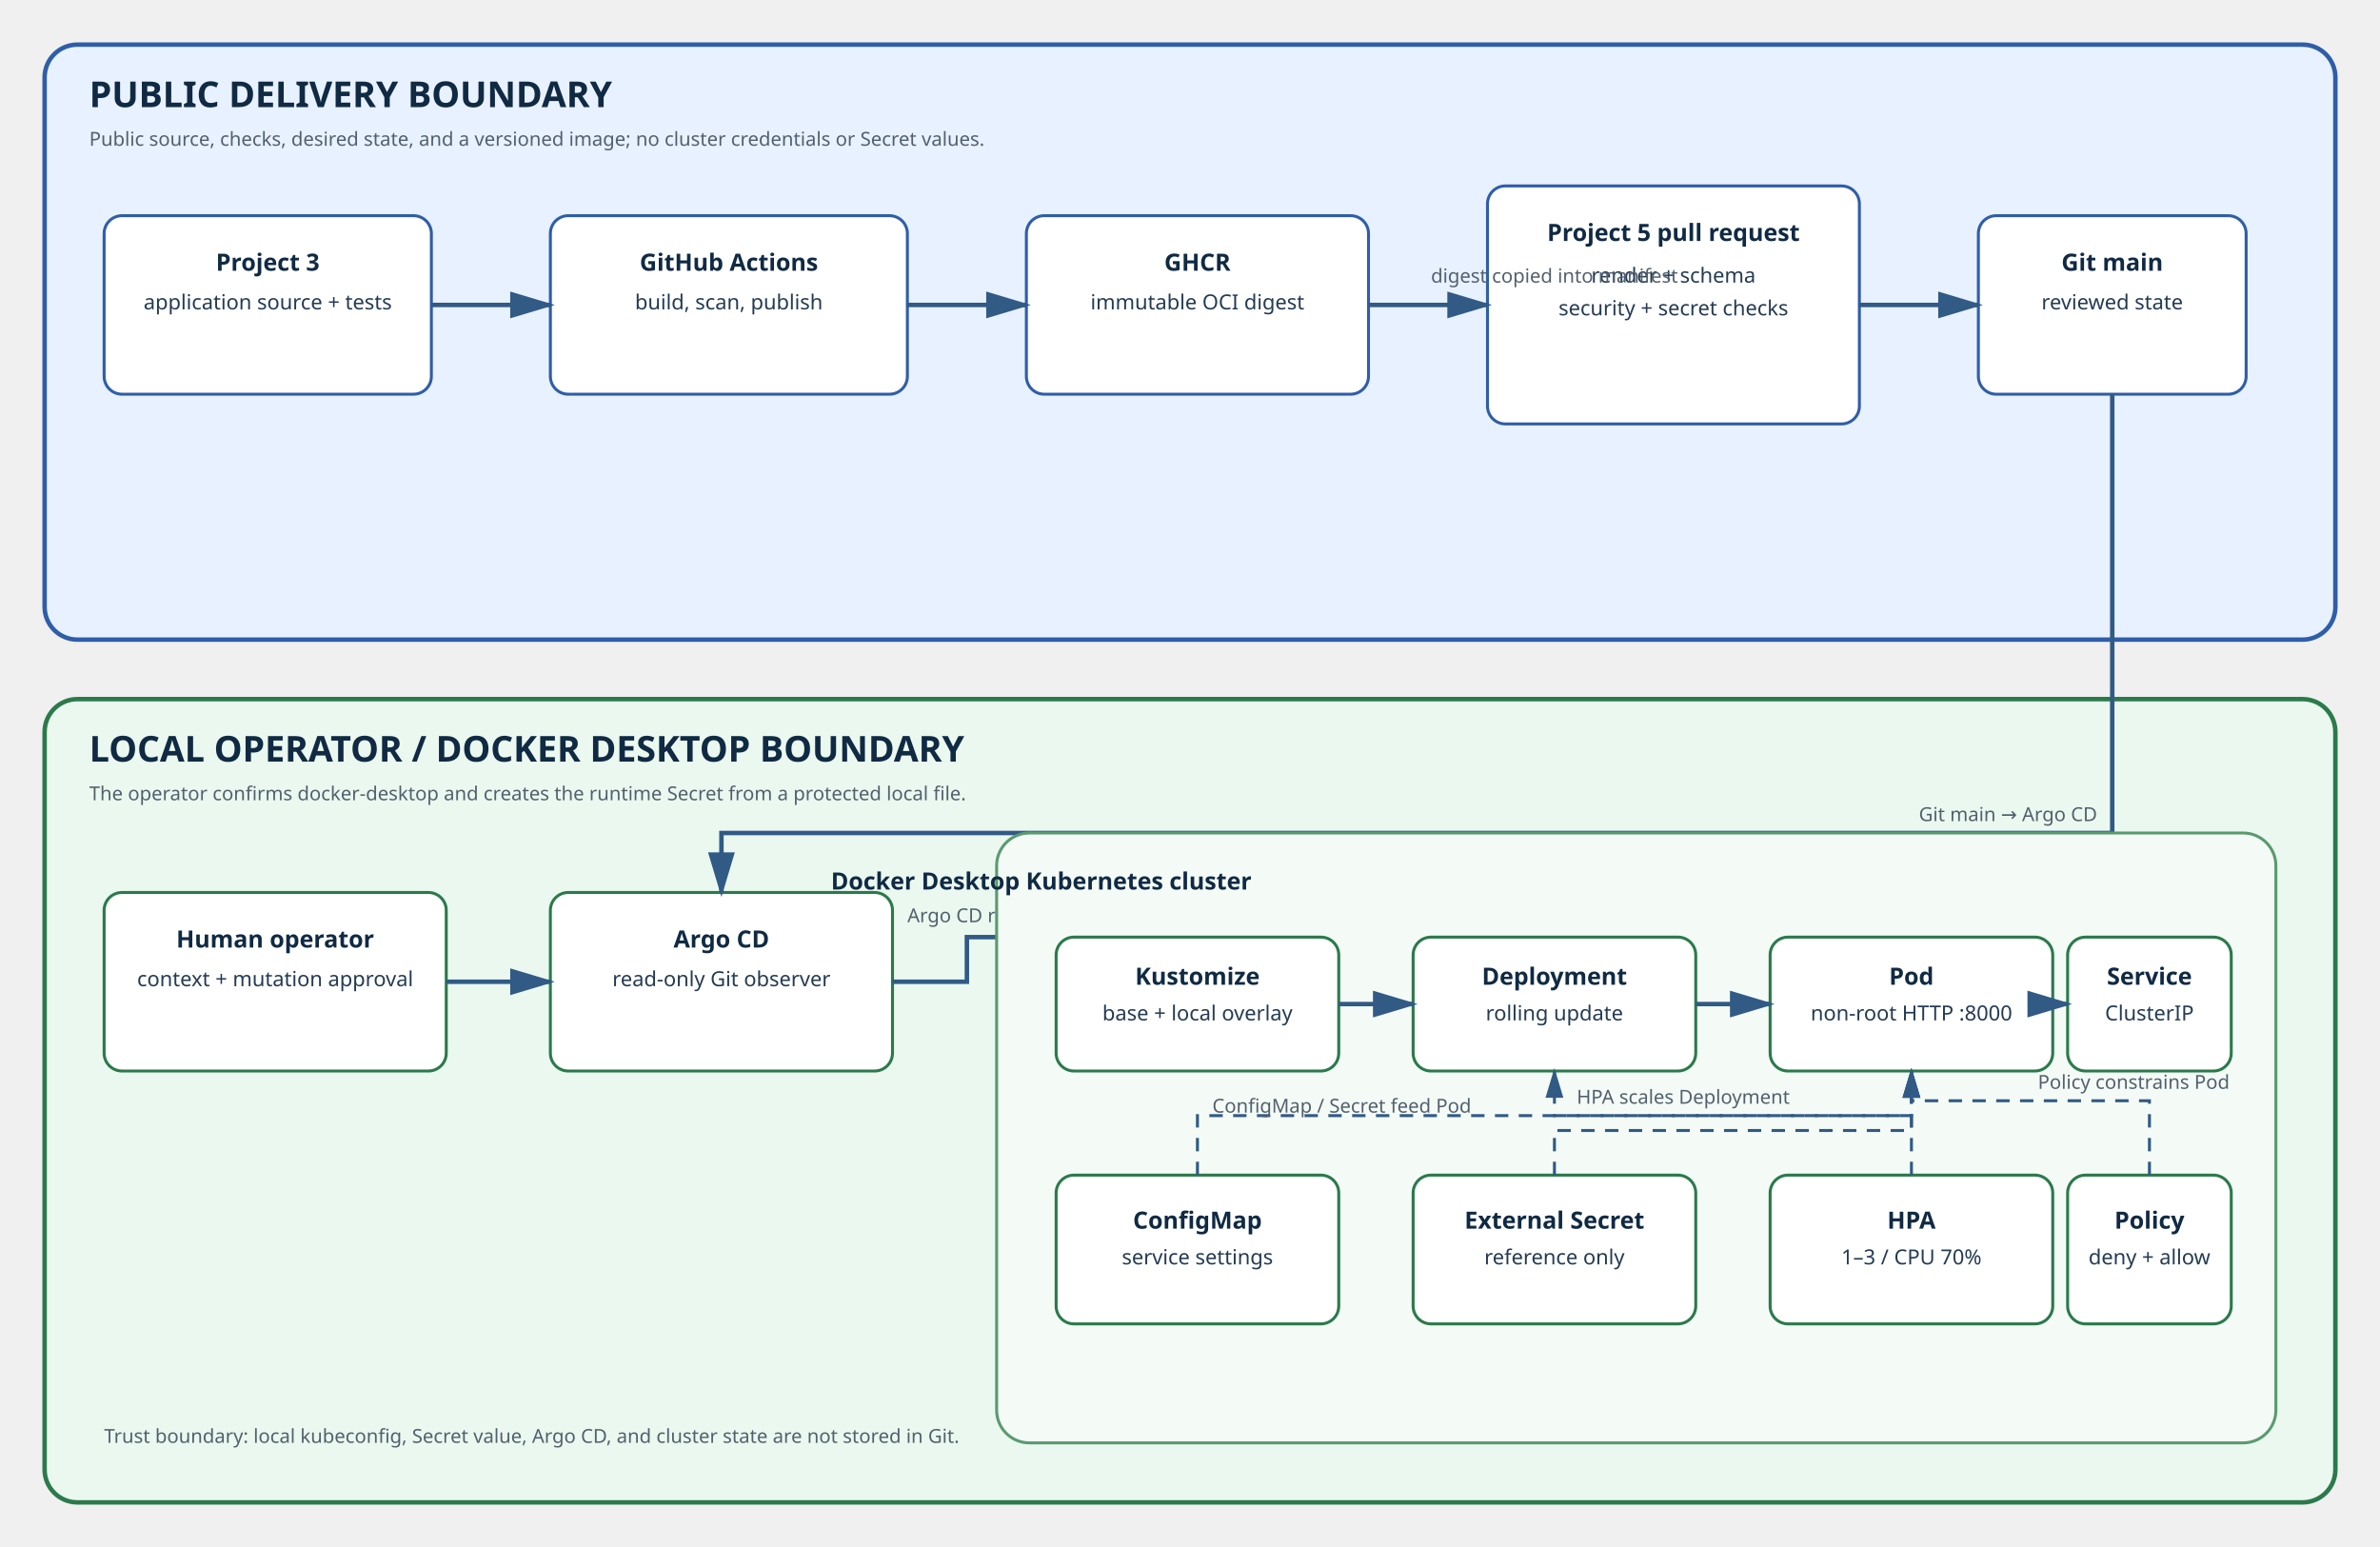
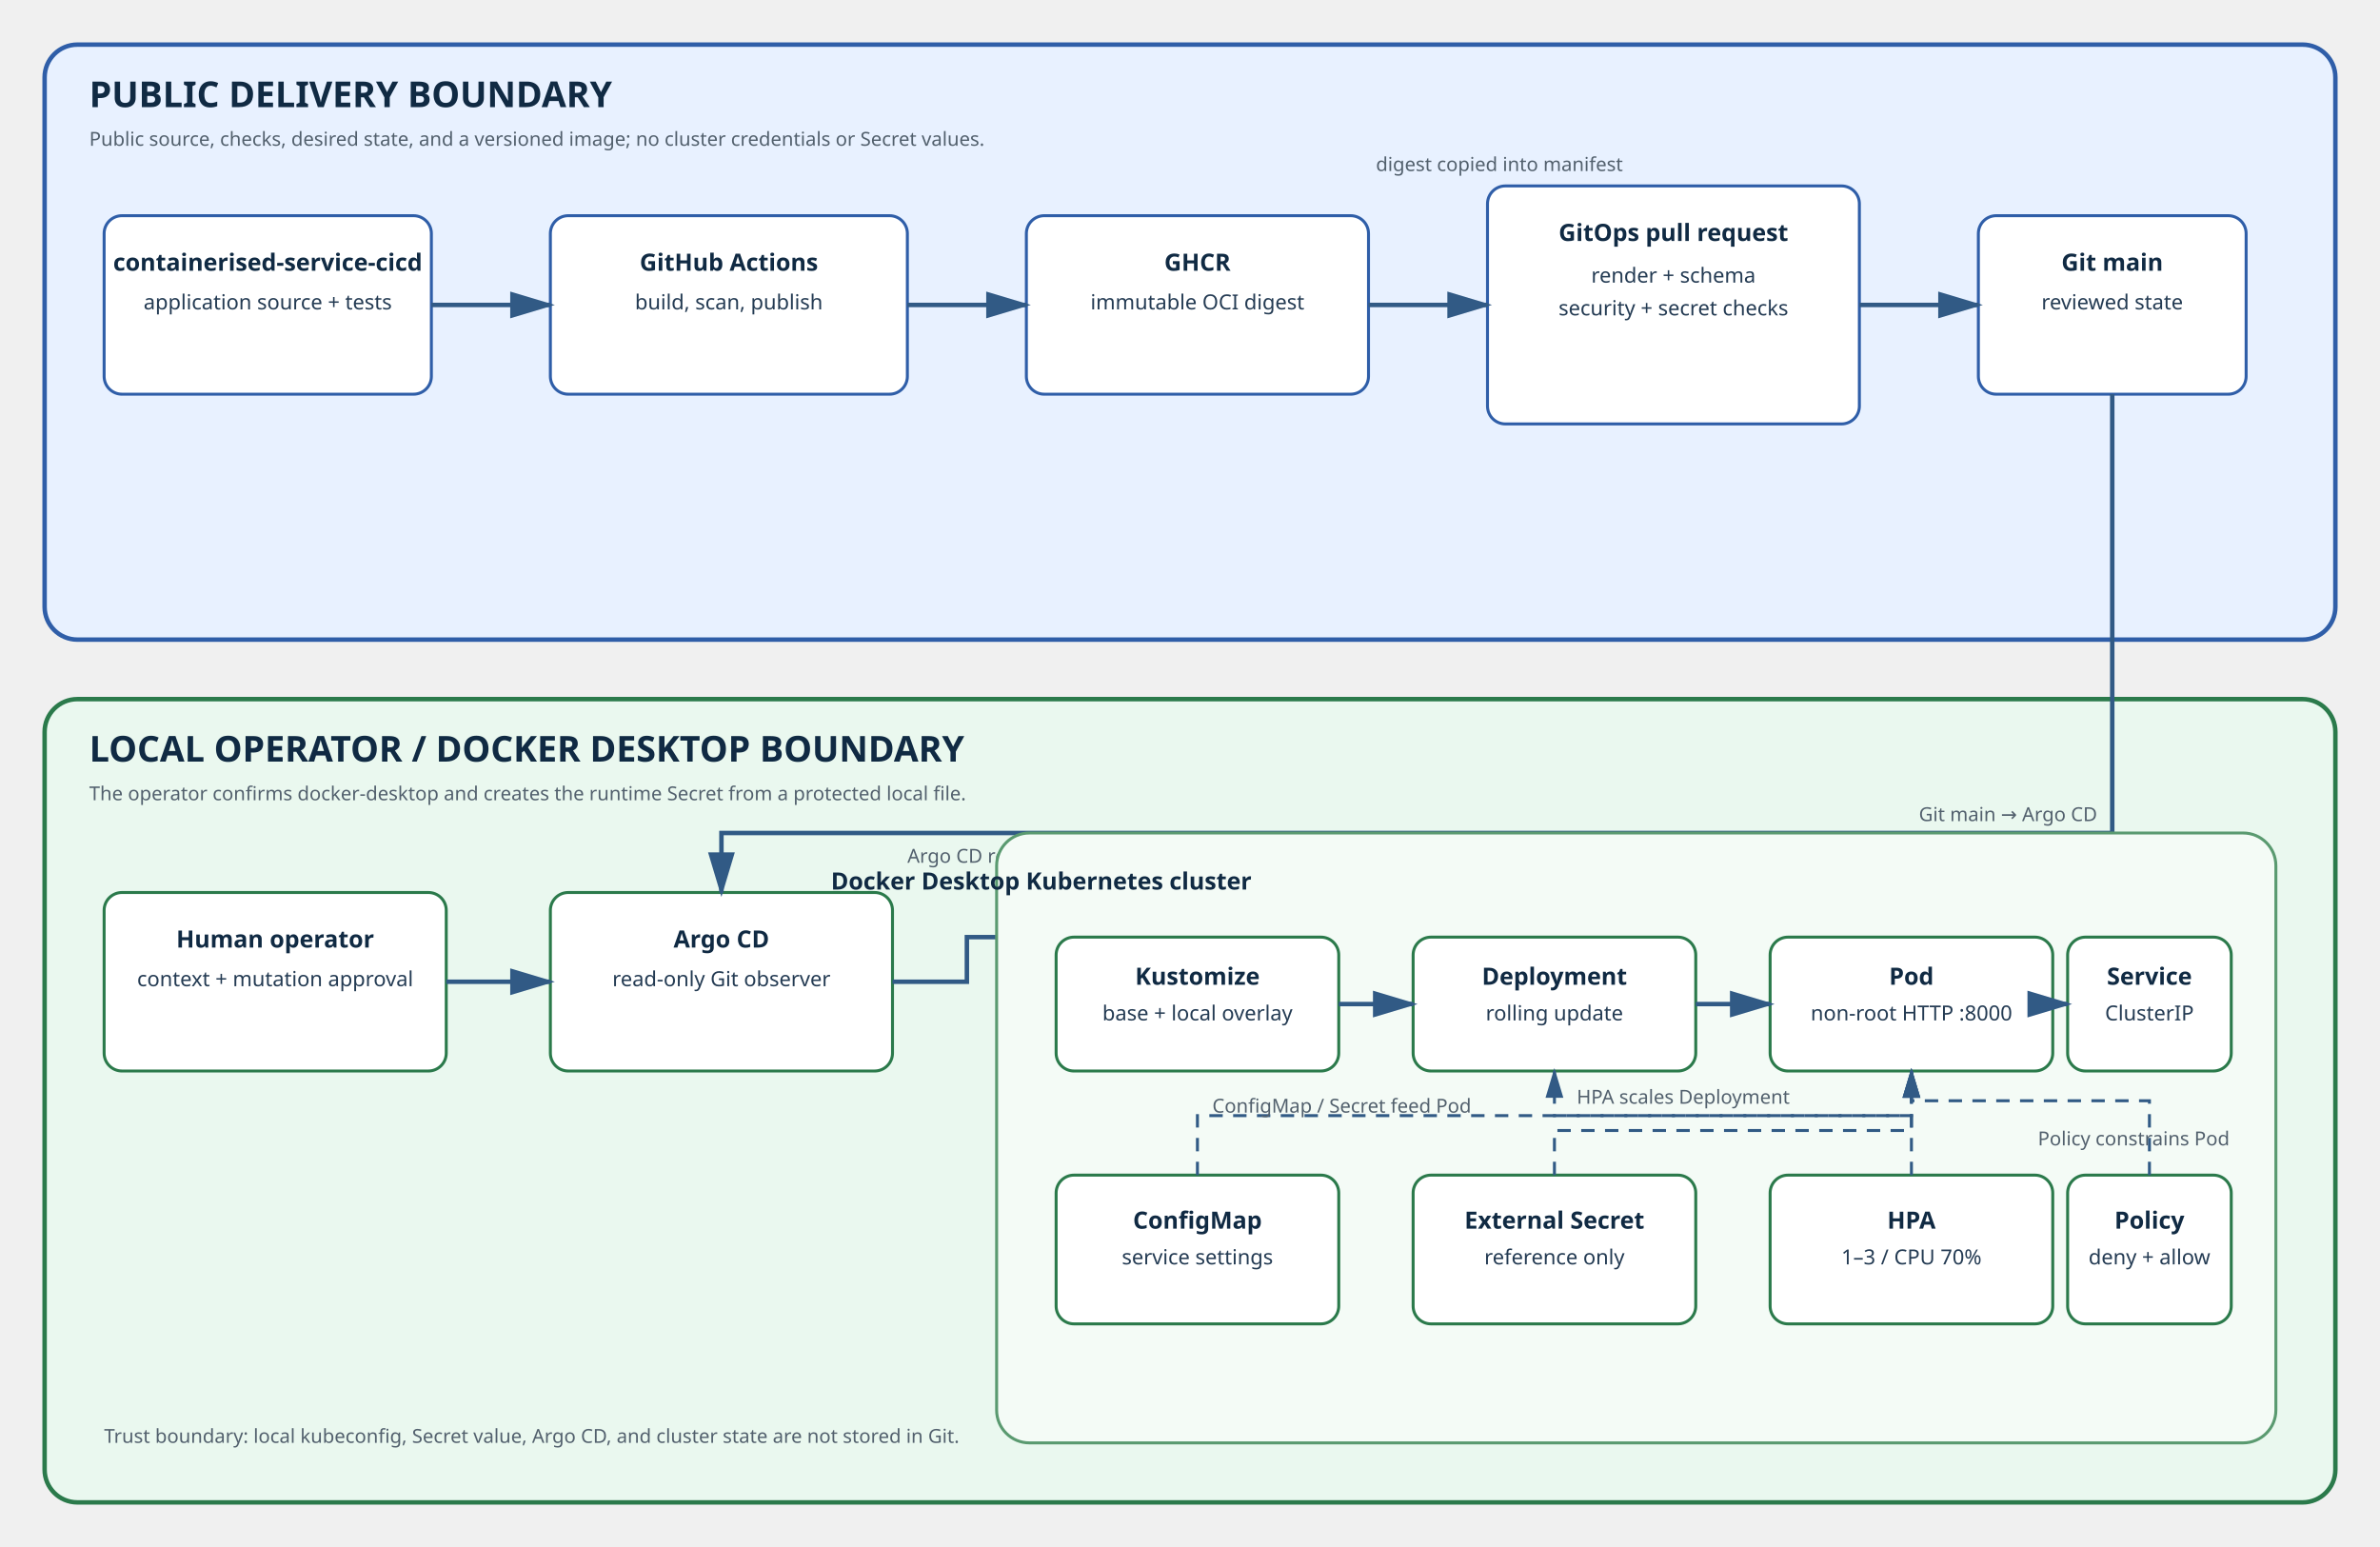
<svg xmlns="http://www.w3.org/2000/svg" width="1600" height="1040" viewBox="0 0 1600 1040" role="img" aria-labelledby="title desc">
  <defs>
    <marker id="arrow" markerWidth="10" markerHeight="10" refX="9" refY="3" orient="auto">
      <path d="M0,0 L10,3 L0,6 Z" fill="#315a85" />
    </marker>
    <style>
      .boundary{stroke-width:3;rx:22} .public{fill:#e8f1ff;stroke:#2f5ea8} .local{fill:#eaf8ef;stroke:#2b7a4b} .cluster{fill:#f4fbf6;stroke:#5a9a70;stroke-width:2} .node{stroke:#315a85;stroke-width:2;rx:12} .publicnode{fill:#fff;stroke:#2f5ea8} .localnode{fill:#fff;stroke:#2b7a4b} .title{font:700 24px system-ui,sans-serif;fill:#102a43} .label{font:600 16px system-ui,sans-serif;fill:#102a43;text-anchor:middle} .small{font:14px system-ui,sans-serif;fill:#243b53;text-anchor:middle} .edge{stroke:#315a85;stroke-width:3;fill:none;marker-end:url(#arrow)} .dashed{stroke-dasharray:9 7;stroke-width:2} .note{font:13px system-ui,sans-serif;fill:#52606d}
    </style>
  </defs>
  <rect x="30" y="30" width="1540" height="400" class="boundary public" />
  <text x="60" y="72" class="title">PUBLIC DELIVERY BOUNDARY</text>
  <text x="60" y="98" class="note">Public source, checks, desired state, and a versioned image; no cluster credentials or Secret values.</text>
  <rect x="70" y="145" width="220" height="120" class="node publicnode" />
-   <text x="180" y="182" class="label">Project 3</text>
+   <text x="180" y="182" class="label">containerised-service-cicd</text>
  <text x="180" y="208" class="small">application source + tests</text>
  <rect x="370" y="145" width="240" height="120" class="node publicnode" />
  <text x="490" y="182" class="label">GitHub Actions</text>
  <text x="490" y="208" class="small">build, scan, publish</text>
  <rect x="690" y="145" width="230" height="120" class="node publicnode" />
  <text x="805" y="182" class="label">GHCR</text>
  <text x="805" y="208" class="small">immutable OCI digest</text>
  <rect x="1000" y="125" width="250" height="160" class="node publicnode" />
-   <text x="1125" y="162" class="label">Project 5 pull request</text>
+   <text x="1125" y="162" class="label">GitOps pull request</text>
  <text x="1125" y="190" class="small">render + schema</text>
  <text x="1125" y="212" class="small">security + secret checks</text>
  <rect x="1330" y="145" width="180" height="120" class="node publicnode" />
  <text x="1420" y="182" class="label">Git main</text>
  <text x="1420" y="208" class="small">reviewed state</text>
  <path d="M290 205 H370" class="edge" />
  <path d="M610 205 H690" class="edge" />
  <path d="M920 205 H1000" class="edge" />
  <path d="M1250 205 H1330" class="edge" />
-   <text x="962" y="190" class="note">digest copied into manifest</text>
+   <text x="925" y="115" class="note">digest copied into manifest</text>
  <rect x="30" y="470" width="1540" height="540" class="boundary local" />
  <text x="60" y="512" class="title">LOCAL OPERATOR / DOCKER DESKTOP BOUNDARY</text>
  <text x="60" y="538" class="note">The operator confirms docker-desktop and creates the runtime Secret from a protected local file.</text>
  <rect x="70" y="600" width="230" height="120" class="node localnode" />
  <text x="185" y="637" class="label">Human operator</text>
  <text x="185" y="663" class="small">context + mutation approval</text>
  <rect x="370" y="600" width="230" height="120" class="node localnode" />
  <text x="485" y="637" class="label">Argo CD</text>
  <text x="485" y="663" class="small">read-only Git observer</text>
  <path d="M300 660 H370" class="edge" />
  <path d="M1420 265 V560 H485 V600" class="edge" />
  <path d="M600 660 H650 V630 H710" class="edge" />
  <text x="1290" y="552" class="note">Git main → Argo CD</text>
-   <text x="610" y="620" class="note">Argo CD reconciles overlay</text>
+   <text x="610" y="580" class="note">Argo CD reconciles overlay</text>
  <rect x="670" y="560" width="860" height="410" class="boundary cluster" />
  <text x="700" y="598" class="label" text-anchor="start">Docker Desktop Kubernetes cluster</text>
  <rect x="710" y="630" width="190" height="90" class="node localnode" />
  <text x="805" y="662" class="label">Kustomize</text>
  <text x="805" y="686" class="small">base + local overlay</text>
  <rect x="950" y="630" width="190" height="90" class="node localnode" />
  <text x="1045" y="662" class="label">Deployment</text>
  <text x="1045" y="686" class="small">rolling update</text>
  <rect x="1190" y="630" width="190" height="90" class="node localnode" />
  <text x="1285" y="662" class="label">Pod</text>
  <text x="1285" y="686" class="small">non-root HTTP :8000</text>
  <rect x="1390" y="630" width="110" height="90" class="node localnode" />
  <text x="1445" y="662" class="label">Service</text>
  <text x="1445" y="686" class="small">ClusterIP</text>
  <path d="M900 675 H950" class="edge" />
  <path d="M1140 675 H1190" class="edge" />
  <path d="M1380 675 H1390" class="edge" />
  <rect x="710" y="790" width="190" height="100" class="node localnode" />
  <text x="805" y="826" class="label">ConfigMap</text>
  <text x="805" y="850" class="small">service settings</text>
  <rect x="950" y="790" width="190" height="100" class="node localnode" />
  <text x="1045" y="826" class="label">External Secret</text>
  <text x="1045" y="850" class="small">reference only</text>
  <rect x="1190" y="790" width="190" height="100" class="node localnode" />
  <text x="1285" y="826" class="label">HPA</text>
  <text x="1285" y="850" class="small">1–3 / CPU 70%</text>
  <rect x="1390" y="790" width="110" height="100" class="node localnode" />
  <text x="1445" y="826" class="label">Policy</text>
  <text x="1445" y="850" class="small">deny + allow</text>
  <path d="M805 790 V750 H1285 V720" class="edge dashed" />
  <path d="M1045 790 V760 H1285 V720" class="edge dashed" />
  <path d="M1285 790 V750 H1045 V720" class="edge dashed" />
  <path d="M1445 790 V740 H1285 V720" class="edge dashed" />
  <text x="815" y="748" class="note">ConfigMap / Secret feed Pod</text>
  <text x="1060" y="742" class="note">HPA scales Deployment</text>
-   <text x="1370" y="732" class="note">Policy constrains Pod</text>
+   <text x="1370" y="770" class="note">Policy constrains Pod</text>
  <text x="70" y="970" class="note">Trust boundary: local kubeconfig, Secret value, Argo CD, and cluster state are not stored in Git.</text>
</svg>
